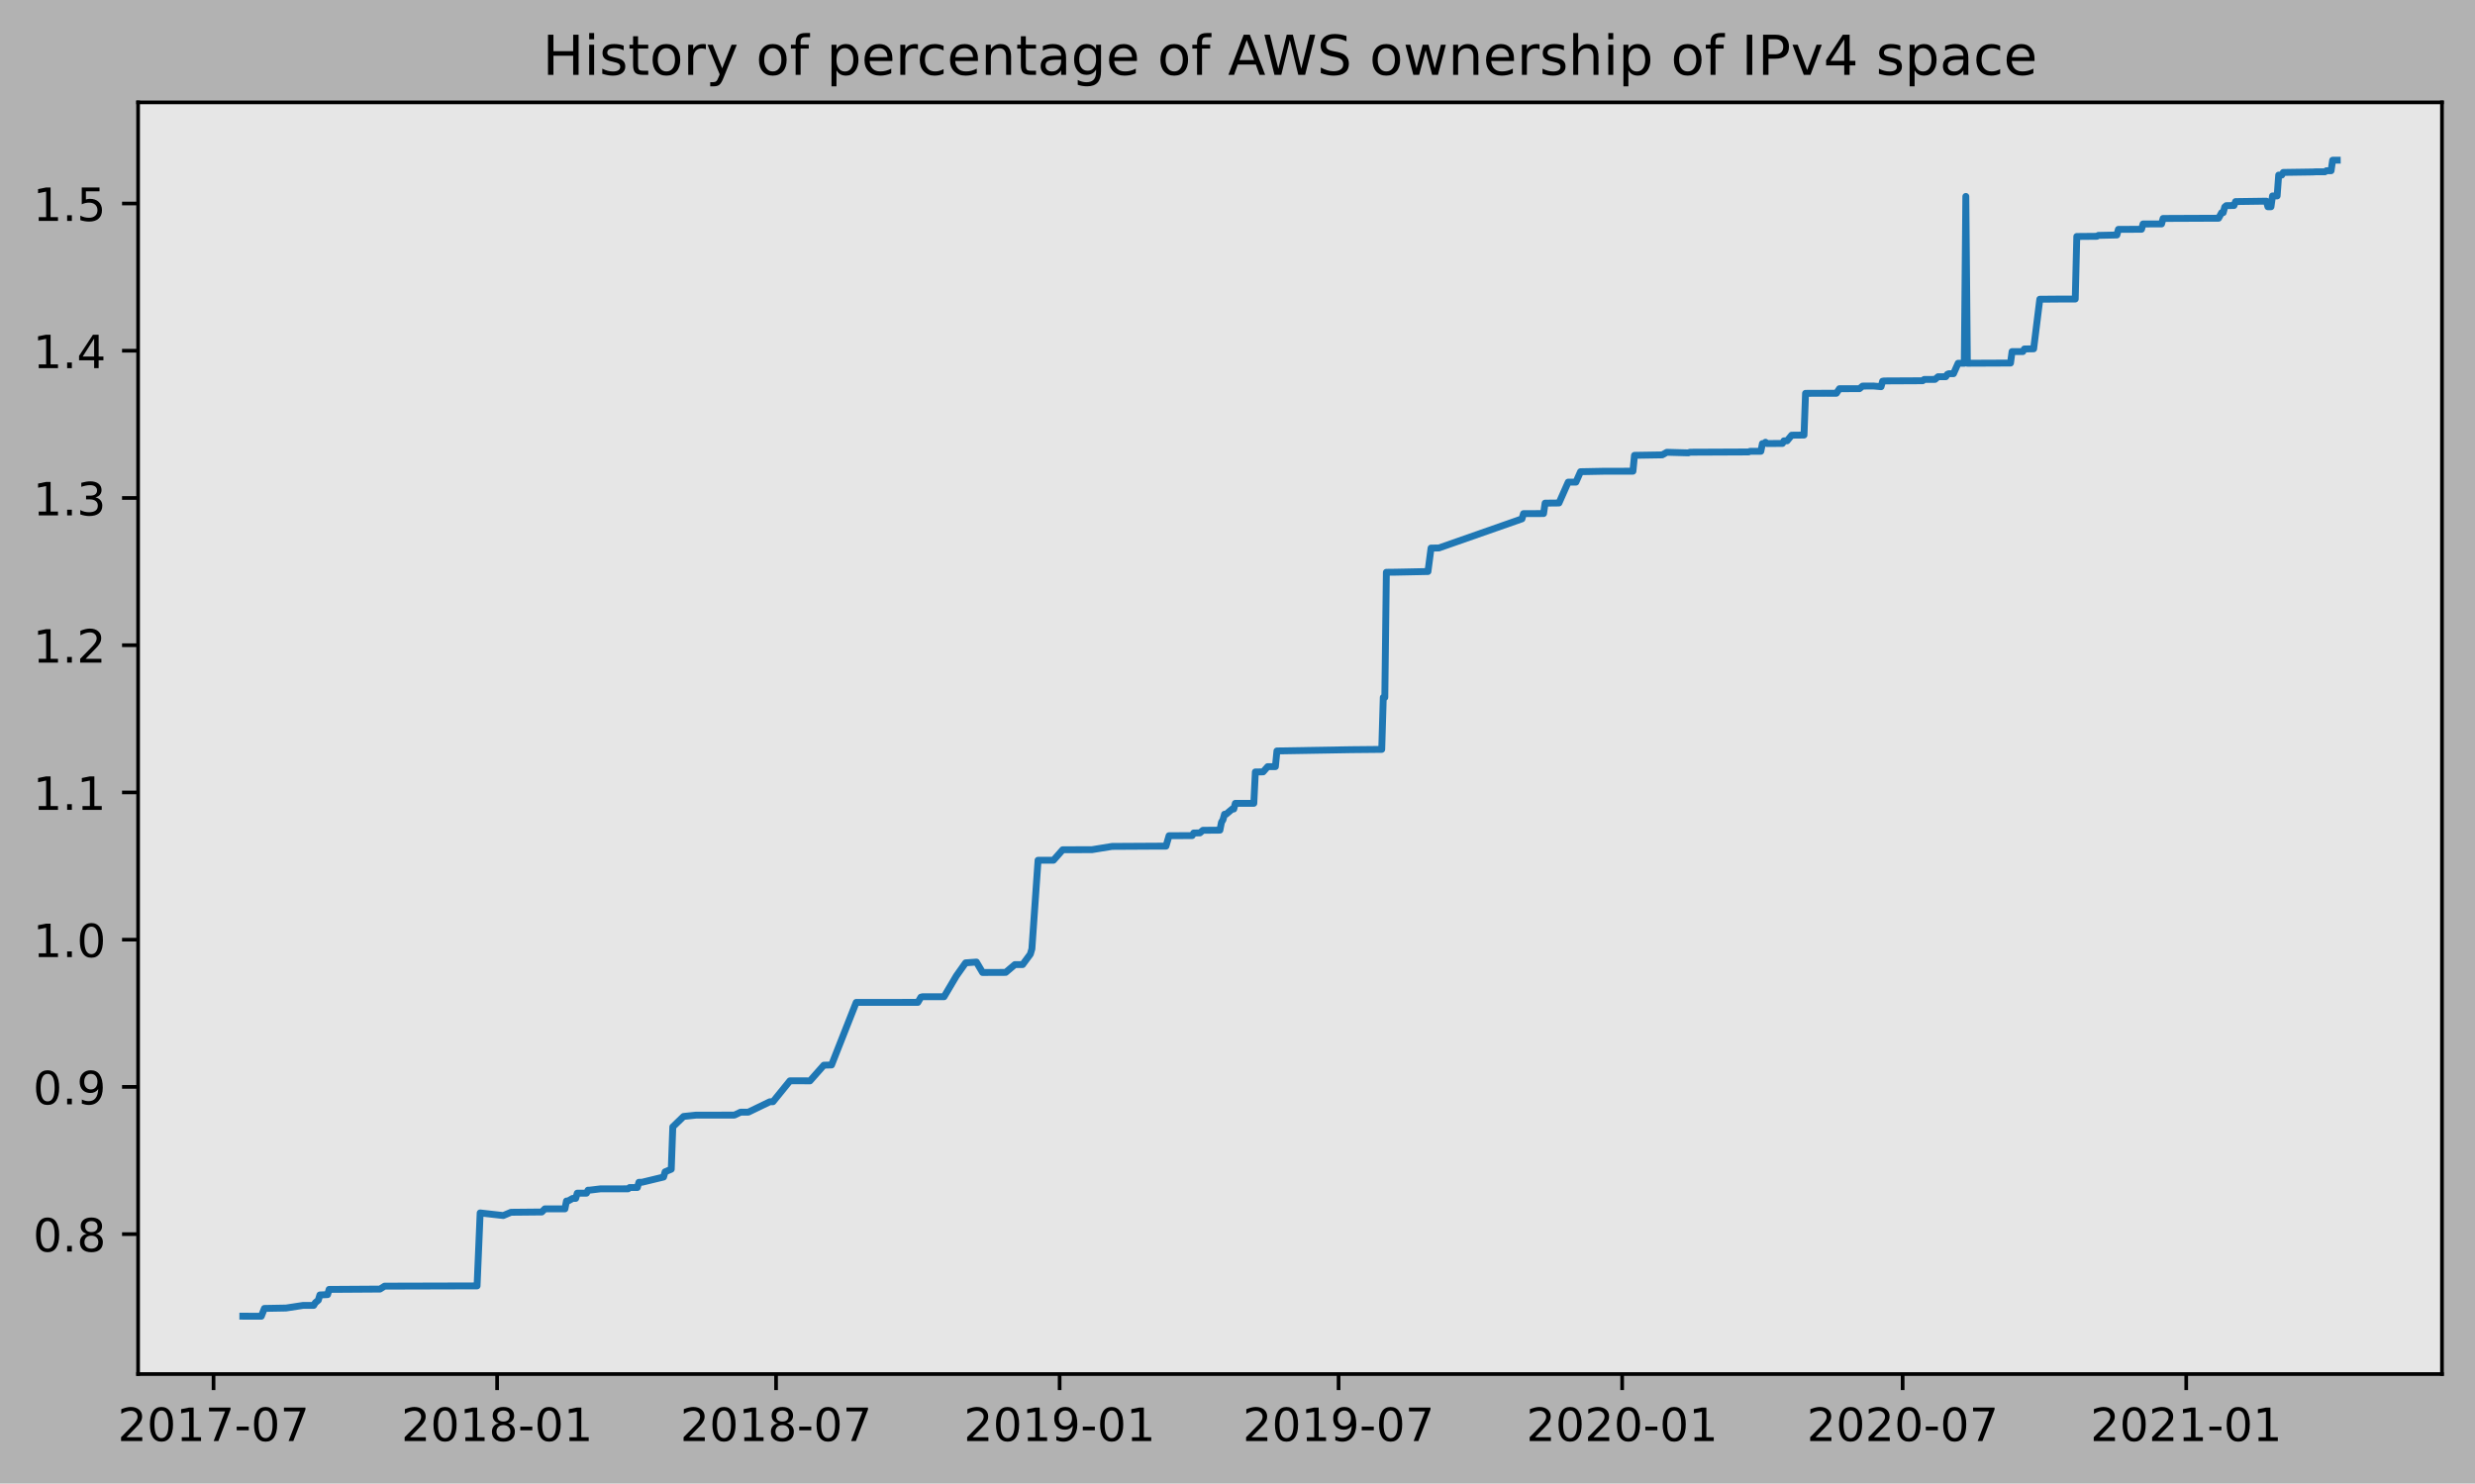
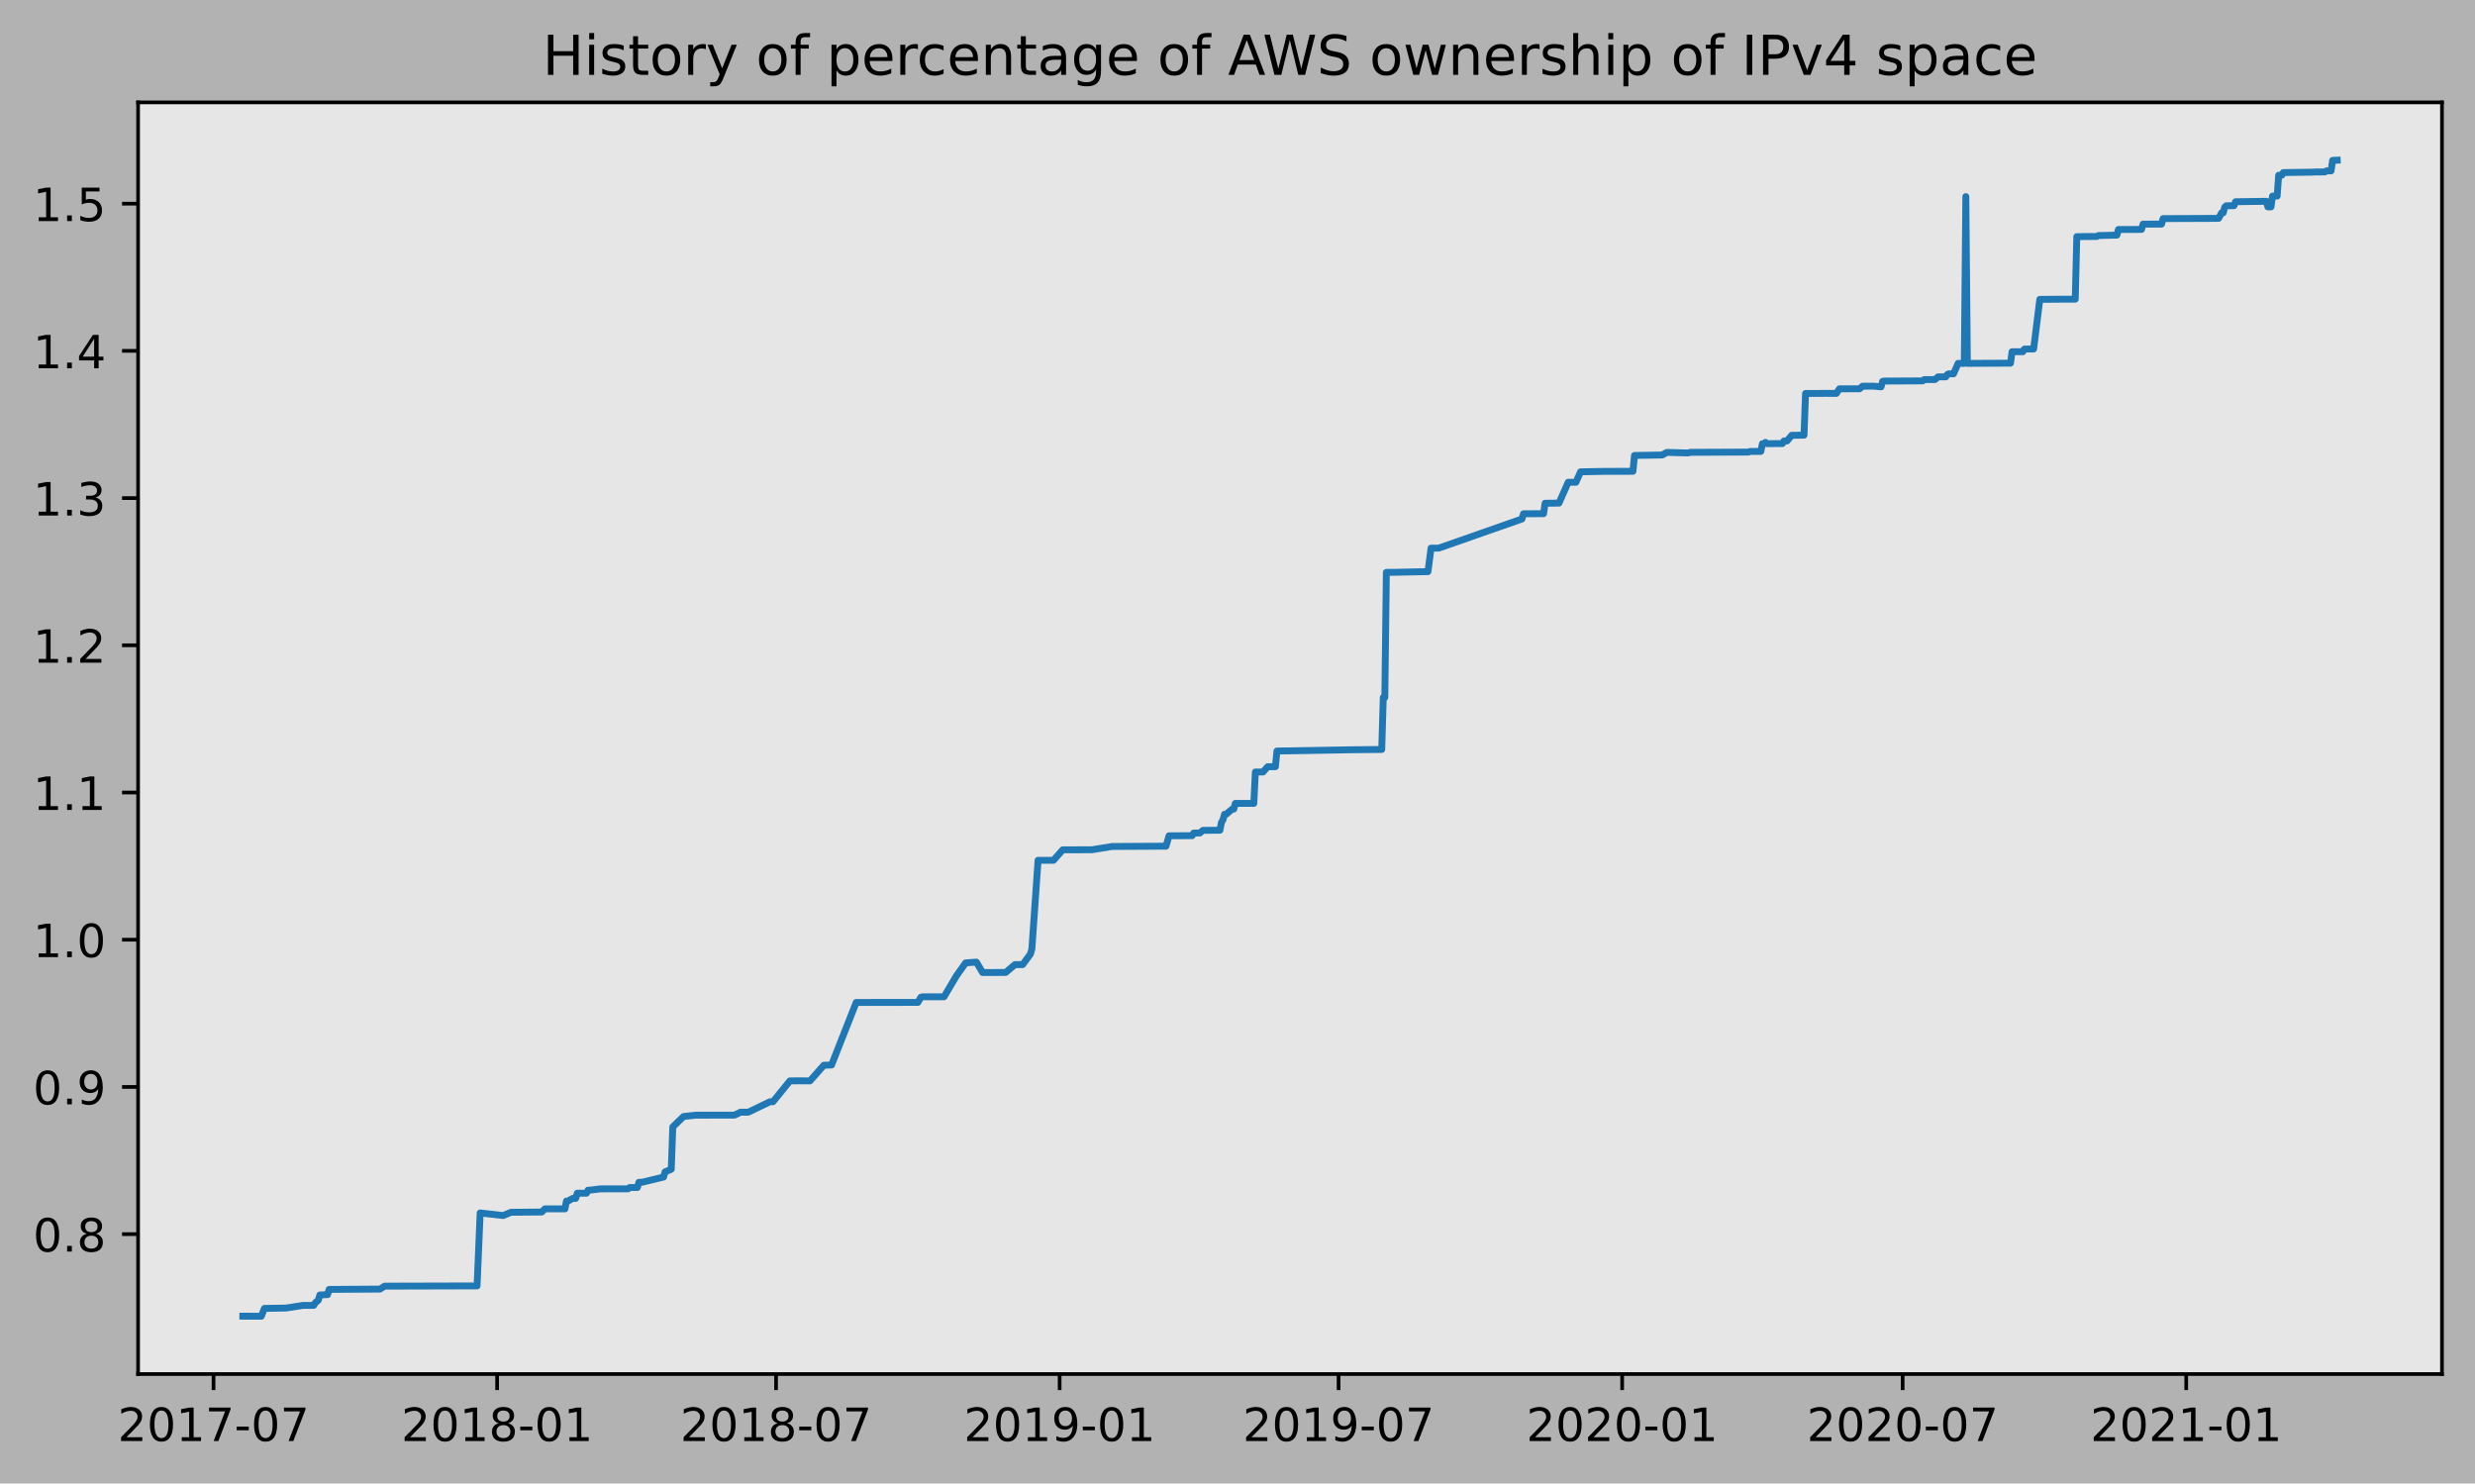
<svg xmlns="http://www.w3.org/2000/svg" xmlns:xlink="http://www.w3.org/1999/xlink" height="323.396pt" version="1.1" viewBox="0 0 539.503 323.396" width="539.503pt">
  <defs>
    <style type="text/css">
*{stroke-linecap:butt;stroke-linejoin:round;}
  </style>
  </defs>
  <g id="figure_1">
    <g id="patch_1">
      <path d="M 0 323.396  L 539.503 323.396  L 539.503 0  L 0 0  z " style="fill:#b2b2b2;" />
    </g>
    <g id="axes_1">
      <g id="patch_2">
        <path d="M 30.103 299.518  L 532.303 299.518  L 532.303 22.318  L 30.103 22.318  z " style="fill:#e6e6e6;" />
      </g>
      <g id="matplotlib.axis_1">
        <g id="xtick_1">
          <g id="line2d_1">
            <defs>
-               <path d="M 0 0  L 0 3.5  " id="m94c90059b0" style="stroke:#000000;stroke-width:0.8;" />
-             </defs>
-             <g>
-               <use style="stroke:#000000;stroke-width:0.8;" x="46.547" xlink:href="#m94c90059b0" y="299.518" />
+               <path d="M 0 0  L 0 3.5  " id="m46ac4f8837" style="stroke:#000000;stroke-width:0.8;" />
+             </defs>
+             <g>
+               <use style="stroke:#000000;stroke-width:0.8;" x="46.547" xlink:href="#m46ac4f8837" y="299.518" />
            </g>
          </g>
          <g id="text_1">
            <defs>
              <path d="M 19.188 8.297  L 53.609 8.297  L 53.609 0  L 7.328 0  L 7.328 8.297  Q 12.938 14.109 22.625 23.891  Q 32.328 33.688 34.812 36.531  Q 39.547 41.844 41.422 45.531  Q 43.312 49.219 43.312 52.781  Q 43.312 58.594 39.234 62.25  Q 35.156 65.922 28.609 65.922  Q 23.969 65.922 18.812 64.312  Q 13.672 62.703 7.812 59.422  L 7.812 69.391  Q 13.766 71.781 18.938 73  Q 24.125 74.219 28.422 74.219  Q 39.75 74.219 46.484 68.547  Q 53.219 62.891 53.219 53.422  Q 53.219 48.922 51.531 44.891  Q 49.859 40.875 45.406 35.406  Q 44.188 33.984 37.641 27.219  Q 31.109 20.453 19.188 8.297  z " id="DejaVuSans-50" />
              <path d="M 31.781 66.406  Q 24.172 66.406 20.328 58.906  Q 16.5 51.422 16.5 36.375  Q 16.5 21.391 20.328 13.891  Q 24.172 6.391 31.781 6.391  Q 39.453 6.391 43.281 13.891  Q 47.125 21.391 47.125 36.375  Q 47.125 51.422 43.281 58.906  Q 39.453 66.406 31.781 66.406  z M 31.781 74.219  Q 44.047 74.219 50.516 64.516  Q 56.984 54.828 56.984 36.375  Q 56.984 17.969 50.516 8.266  Q 44.047 -1.422 31.781 -1.422  Q 19.531 -1.422 13.062 8.266  Q 6.594 17.969 6.594 36.375  Q 6.594 54.828 13.062 64.516  Q 19.531 74.219 31.781 74.219  z " id="DejaVuSans-48" />
              <path d="M 12.406 8.297  L 28.516 8.297  L 28.516 63.922  L 10.984 60.406  L 10.984 69.391  L 28.422 72.906  L 38.281 72.906  L 38.281 8.297  L 54.391 8.297  L 54.391 0  L 12.406 0  z " id="DejaVuSans-49" />
              <path d="M 8.203 72.906  L 55.078 72.906  L 55.078 68.703  L 28.609 0  L 18.312 0  L 43.219 64.594  L 8.203 64.594  z " id="DejaVuSans-55" />
              <path d="M 4.891 31.391  L 31.203 31.391  L 31.203 23.391  L 4.891 23.391  z " id="DejaVuSans-45" />
            </defs>
            <g transform="translate(25.65609 314.1166)scale(0.1 -0.1)">
              <use xlink:href="#DejaVuSans-50" />
              <use x="63.623" xlink:href="#DejaVuSans-48" />
              <use x="127.246" xlink:href="#DejaVuSans-49" />
              <use x="190.869" xlink:href="#DejaVuSans-55" />
              <use x="254.492" xlink:href="#DejaVuSans-45" />
              <use x="290.576" xlink:href="#DejaVuSans-48" />
              <use x="354.199" xlink:href="#DejaVuSans-55" />
            </g>
          </g>
        </g>
        <g id="xtick_2">
          <g id="line2d_2">
            <g>
-               <use style="stroke:#000000;stroke-width:0.8;" x="108.361" xlink:href="#m94c90059b0" y="299.518" />
+               <use style="stroke:#000000;stroke-width:0.8;" x="108.361" xlink:href="#m46ac4f8837" y="299.518" />
            </g>
          </g>
          <g id="text_2">
            <defs>
              <path d="M 31.781 34.625  Q 24.75 34.625 20.719 30.859  Q 16.703 27.094 16.703 20.516  Q 16.703 13.922 20.719 10.156  Q 24.75 6.391 31.781 6.391  Q 38.812 6.391 42.859 10.172  Q 46.922 13.969 46.922 20.516  Q 46.922 27.094 42.891 30.859  Q 38.875 34.625 31.781 34.625  z M 21.922 38.812  Q 15.578 40.375 12.031 44.719  Q 8.5 49.078 8.5 55.328  Q 8.5 64.062 14.719 69.141  Q 20.953 74.219 31.781 74.219  Q 42.672 74.219 48.875 69.141  Q 55.078 64.062 55.078 55.328  Q 55.078 49.078 51.531 44.719  Q 48 40.375 41.703 38.812  Q 48.828 37.156 52.797 32.312  Q 56.781 27.484 56.781 20.516  Q 56.781 9.906 50.312 4.234  Q 43.844 -1.422 31.781 -1.422  Q 19.734 -1.422 13.25 4.234  Q 6.781 9.906 6.781 20.516  Q 6.781 27.484 10.781 32.312  Q 14.797 37.156 21.922 38.812  z M 18.312 54.391  Q 18.312 48.734 21.844 45.562  Q 25.391 42.391 31.781 42.391  Q 38.141 42.391 41.719 45.562  Q 45.312 48.734 45.312 54.391  Q 45.312 60.062 41.719 63.234  Q 38.141 66.406 31.781 66.406  Q 25.391 66.406 21.844 63.234  Q 18.312 60.062 18.312 54.391  z " id="DejaVuSans-56" />
            </defs>
            <g transform="translate(87.46945 314.1166)scale(0.1 -0.1)">
              <use xlink:href="#DejaVuSans-50" />
              <use x="63.623" xlink:href="#DejaVuSans-48" />
              <use x="127.246" xlink:href="#DejaVuSans-49" />
              <use x="190.869" xlink:href="#DejaVuSans-56" />
              <use x="254.492" xlink:href="#DejaVuSans-45" />
              <use x="290.576" xlink:href="#DejaVuSans-48" />
              <use x="354.199" xlink:href="#DejaVuSans-49" />
            </g>
          </g>
        </g>
        <g id="xtick_3">
          <g id="line2d_3">
            <g>
-               <use style="stroke:#000000;stroke-width:0.8;" x="169.166" xlink:href="#m94c90059b0" y="299.518" />
+               <use style="stroke:#000000;stroke-width:0.8;" x="169.166" xlink:href="#m46ac4f8837" y="299.518" />
            </g>
          </g>
          <g id="text_3">
            <g transform="translate(148.275 314.1166)scale(0.1 -0.1)">
              <use xlink:href="#DejaVuSans-50" />
              <use x="63.623" xlink:href="#DejaVuSans-48" />
              <use x="127.246" xlink:href="#DejaVuSans-49" />
              <use x="190.869" xlink:href="#DejaVuSans-56" />
              <use x="254.492" xlink:href="#DejaVuSans-45" />
              <use x="290.576" xlink:href="#DejaVuSans-48" />
              <use x="354.199" xlink:href="#DejaVuSans-55" />
            </g>
          </g>
        </g>
        <g id="xtick_4">
          <g id="line2d_4">
            <g>
-               <use style="stroke:#000000;stroke-width:0.8;" x="230.98" xlink:href="#m94c90059b0" y="299.518" />
+               <use style="stroke:#000000;stroke-width:0.8;" x="230.98" xlink:href="#m46ac4f8837" y="299.518" />
            </g>
          </g>
          <g id="text_4">
            <defs>
              <path d="M 10.984 1.516  L 10.984 10.5  Q 14.703 8.734 18.5 7.812  Q 22.312 6.891 25.984 6.891  Q 35.75 6.891 40.891 13.453  Q 46.047 20.016 46.781 33.406  Q 43.953 29.203 39.594 26.953  Q 35.25 24.703 29.984 24.703  Q 19.047 24.703 12.672 31.312  Q 6.297 37.938 6.297 49.422  Q 6.297 60.641 12.938 67.422  Q 19.578 74.219 30.609 74.219  Q 43.266 74.219 49.922 64.516  Q 56.594 54.828 56.594 36.375  Q 56.594 19.141 48.406 8.859  Q 40.234 -1.422 26.422 -1.422  Q 22.703 -1.422 18.891 -0.688  Q 15.094 0.047 10.984 1.516  z M 30.609 32.422  Q 37.25 32.422 41.125 36.953  Q 45.016 41.5 45.016 49.422  Q 45.016 57.281 41.125 61.844  Q 37.25 66.406 30.609 66.406  Q 23.969 66.406 20.094 61.844  Q 16.219 57.281 16.219 49.422  Q 16.219 41.5 20.094 36.953  Q 23.969 32.422 30.609 32.422  z " id="DejaVuSans-57" />
            </defs>
            <g transform="translate(210.0884 314.1166)scale(0.1 -0.1)">
              <use xlink:href="#DejaVuSans-50" />
              <use x="63.623" xlink:href="#DejaVuSans-48" />
              <use x="127.246" xlink:href="#DejaVuSans-49" />
              <use x="190.869" xlink:href="#DejaVuSans-57" />
              <use x="254.492" xlink:href="#DejaVuSans-45" />
              <use x="290.576" xlink:href="#DejaVuSans-48" />
              <use x="354.199" xlink:href="#DejaVuSans-49" />
            </g>
          </g>
        </g>
        <g id="xtick_5">
          <g id="line2d_5">
            <g>
-               <use style="stroke:#000000;stroke-width:0.8;" x="291.785" xlink:href="#m94c90059b0" y="299.518" />
+               <use style="stroke:#000000;stroke-width:0.8;" x="291.785" xlink:href="#m46ac4f8837" y="299.518" />
            </g>
          </g>
          <g id="text_5">
            <g transform="translate(270.8939 314.1166)scale(0.1 -0.1)">
              <use xlink:href="#DejaVuSans-50" />
              <use x="63.623" xlink:href="#DejaVuSans-48" />
              <use x="127.246" xlink:href="#DejaVuSans-49" />
              <use x="190.869" xlink:href="#DejaVuSans-57" />
              <use x="254.492" xlink:href="#DejaVuSans-45" />
              <use x="290.576" xlink:href="#DejaVuSans-48" />
              <use x="354.199" xlink:href="#DejaVuSans-55" />
            </g>
          </g>
        </g>
        <g id="xtick_6">
          <g id="line2d_6">
            <g>
-               <use style="stroke:#000000;stroke-width:0.8;" x="353.599" xlink:href="#m94c90059b0" y="299.518" />
+               <use style="stroke:#000000;stroke-width:0.8;" x="353.599" xlink:href="#m46ac4f8837" y="299.518" />
            </g>
          </g>
          <g id="text_6">
            <g transform="translate(332.7073 314.1166)scale(0.1 -0.1)">
              <use xlink:href="#DejaVuSans-50" />
              <use x="63.623" xlink:href="#DejaVuSans-48" />
              <use x="127.246" xlink:href="#DejaVuSans-50" />
              <use x="190.869" xlink:href="#DejaVuSans-48" />
              <use x="254.492" xlink:href="#DejaVuSans-45" />
              <use x="290.576" xlink:href="#DejaVuSans-48" />
              <use x="354.199" xlink:href="#DejaVuSans-49" />
            </g>
          </g>
        </g>
        <g id="xtick_7">
          <g id="line2d_7">
            <g>
-               <use style="stroke:#000000;stroke-width:0.8;" x="414.74" xlink:href="#m94c90059b0" y="299.518" />
+               <use style="stroke:#000000;stroke-width:0.8;" x="414.74" xlink:href="#m46ac4f8837" y="299.518" />
            </g>
          </g>
          <g id="text_7">
            <g transform="translate(393.8487 314.1166)scale(0.1 -0.1)">
              <use xlink:href="#DejaVuSans-50" />
              <use x="63.623" xlink:href="#DejaVuSans-48" />
              <use x="127.246" xlink:href="#DejaVuSans-50" />
              <use x="190.869" xlink:href="#DejaVuSans-48" />
              <use x="254.492" xlink:href="#DejaVuSans-45" />
              <use x="290.576" xlink:href="#DejaVuSans-48" />
              <use x="354.199" xlink:href="#DejaVuSans-55" />
            </g>
          </g>
        </g>
        <g id="xtick_8">
          <g id="line2d_8">
            <g>
-               <use style="stroke:#000000;stroke-width:0.8;" x="476.554" xlink:href="#m94c90059b0" y="299.518" />
+               <use style="stroke:#000000;stroke-width:0.8;" x="476.554" xlink:href="#m46ac4f8837" y="299.518" />
            </g>
          </g>
          <g id="text_8">
            <g transform="translate(455.6621 314.1166)scale(0.1 -0.1)">
              <use xlink:href="#DejaVuSans-50" />
              <use x="63.623" xlink:href="#DejaVuSans-48" />
              <use x="127.246" xlink:href="#DejaVuSans-50" />
              <use x="190.869" xlink:href="#DejaVuSans-49" />
              <use x="254.492" xlink:href="#DejaVuSans-45" />
              <use x="290.576" xlink:href="#DejaVuSans-48" />
              <use x="354.199" xlink:href="#DejaVuSans-49" />
            </g>
          </g>
        </g>
      </g>
      <g id="matplotlib.axis_2">
        <g id="ytick_1">
          <g id="line2d_9">
            <defs>
-               <path d="M 0 0  L -3.5 0  " id="m30eddf439d" style="stroke:#000000;stroke-width:0.8;" />
-             </defs>
-             <g>
-               <use style="stroke:#000000;stroke-width:0.8;" x="30.103" xlink:href="#m30eddf439d" y="269.018" />
+               <path d="M 0 0  L -3.5 0  " id="mb8dc835049" style="stroke:#000000;stroke-width:0.8;" />
+             </defs>
+             <g>
+               <use style="stroke:#000000;stroke-width:0.8;" x="30.103" xlink:href="#mb8dc835049" y="269.021" />
            </g>
          </g>
          <g id="text_9">
            <defs>
              <path d="M 10.688 12.406  L 21 12.406  L 21 0  L 10.688 0  z " id="DejaVuSans-46" />
            </defs>
-             <g transform="translate(7.2 272.8175)scale(0.1 -0.1)">
+             <g transform="translate(7.2 272.82)scale(0.1 -0.1)">
              <use xlink:href="#DejaVuSans-48" />
              <use x="63.623" xlink:href="#DejaVuSans-46" />
              <use x="95.41" xlink:href="#DejaVuSans-56" />
            </g>
          </g>
        </g>
        <g id="ytick_2">
          <g id="line2d_10">
            <g>
-               <use style="stroke:#000000;stroke-width:0.8;" x="30.103" xlink:href="#m30eddf439d" y="236.924" />
+               <use style="stroke:#000000;stroke-width:0.8;" x="30.103" xlink:href="#mb8dc835049" y="236.931" />
            </g>
          </g>
          <g id="text_10">
-             <g transform="translate(7.2 240.7234)scale(0.1 -0.1)">
+             <g transform="translate(7.2 240.7305)scale(0.1 -0.1)">
              <use xlink:href="#DejaVuSans-48" />
              <use x="63.623" xlink:href="#DejaVuSans-46" />
              <use x="95.41" xlink:href="#DejaVuSans-57" />
            </g>
          </g>
        </g>
        <g id="ytick_3">
          <g id="line2d_11">
            <g>
-               <use style="stroke:#000000;stroke-width:0.8;" x="30.103" xlink:href="#m30eddf439d" y="204.83" />
+               <use style="stroke:#000000;stroke-width:0.8;" x="30.103" xlink:href="#mb8dc835049" y="204.842" />
            </g>
          </g>
          <g id="text_11">
-             <g transform="translate(7.2 208.6294)scale(0.1 -0.1)">
+             <g transform="translate(7.2 208.641)scale(0.1 -0.1)">
              <use xlink:href="#DejaVuSans-49" />
              <use x="63.623" xlink:href="#DejaVuSans-46" />
              <use x="95.41" xlink:href="#DejaVuSans-48" />
            </g>
          </g>
        </g>
        <g id="ytick_4">
          <g id="line2d_12">
            <g>
-               <use style="stroke:#000000;stroke-width:0.8;" x="30.103" xlink:href="#m30eddf439d" y="172.736" />
+               <use style="stroke:#000000;stroke-width:0.8;" x="30.103" xlink:href="#mb8dc835049" y="172.752" />
            </g>
          </g>
          <g id="text_12">
-             <g transform="translate(7.2 176.5354)scale(0.1 -0.1)">
+             <g transform="translate(7.2 176.5515)scale(0.1 -0.1)">
              <use xlink:href="#DejaVuSans-49" />
              <use x="63.623" xlink:href="#DejaVuSans-46" />
              <use x="95.41" xlink:href="#DejaVuSans-49" />
            </g>
          </g>
        </g>
        <g id="ytick_5">
          <g id="line2d_13">
            <g>
-               <use style="stroke:#000000;stroke-width:0.8;" x="30.103" xlink:href="#m30eddf439d" y="140.642" />
+               <use style="stroke:#000000;stroke-width:0.8;" x="30.103" xlink:href="#mb8dc835049" y="140.663" />
            </g>
          </g>
          <g id="text_13">
-             <g transform="translate(7.2 144.4413)scale(0.1 -0.1)">
+             <g transform="translate(7.2 144.4619)scale(0.1 -0.1)">
              <use xlink:href="#DejaVuSans-49" />
              <use x="63.623" xlink:href="#DejaVuSans-46" />
              <use x="95.41" xlink:href="#DejaVuSans-50" />
            </g>
          </g>
        </g>
        <g id="ytick_6">
          <g id="line2d_14">
            <g>
-               <use style="stroke:#000000;stroke-width:0.8;" x="30.103" xlink:href="#m30eddf439d" y="108.548" />
+               <use style="stroke:#000000;stroke-width:0.8;" x="30.103" xlink:href="#mb8dc835049" y="108.573" />
            </g>
          </g>
          <g id="text_14">
            <defs>
              <path d="M 40.578 39.312  Q 47.656 37.797 51.625 33  Q 55.609 28.219 55.609 21.188  Q 55.609 10.406 48.188 4.484  Q 40.766 -1.422 27.094 -1.422  Q 22.516 -1.422 17.656 -0.516  Q 12.797 0.391 7.625 2.203  L 7.625 11.719  Q 11.719 9.328 16.594 8.109  Q 21.484 6.891 26.812 6.891  Q 36.078 6.891 40.938 10.547  Q 45.797 14.203 45.797 21.188  Q 45.797 27.641 41.281 31.266  Q 36.766 34.906 28.719 34.906  L 20.219 34.906  L 20.219 43.016  L 29.109 43.016  Q 36.375 43.016 40.234 45.922  Q 44.094 48.828 44.094 54.297  Q 44.094 59.906 40.109 62.906  Q 36.141 65.922 28.719 65.922  Q 24.656 65.922 20.016 65.031  Q 15.375 64.156 9.812 62.312  L 9.812 71.094  Q 15.438 72.656 20.344 73.438  Q 25.25 74.219 29.594 74.219  Q 40.828 74.219 47.359 69.109  Q 53.906 64.016 53.906 55.328  Q 53.906 49.266 50.438 45.094  Q 46.969 40.922 40.578 39.312  z " id="DejaVuSans-51" />
            </defs>
-             <g transform="translate(7.2 112.3473)scale(0.1 -0.1)">
+             <g transform="translate(7.2 112.3724)scale(0.1 -0.1)">
              <use xlink:href="#DejaVuSans-49" />
              <use x="63.623" xlink:href="#DejaVuSans-46" />
              <use x="95.41" xlink:href="#DejaVuSans-51" />
            </g>
          </g>
        </g>
        <g id="ytick_7">
          <g id="line2d_15">
            <g>
-               <use style="stroke:#000000;stroke-width:0.8;" x="30.103" xlink:href="#m30eddf439d" y="76.454" />
+               <use style="stroke:#000000;stroke-width:0.8;" x="30.103" xlink:href="#mb8dc835049" y="76.484" />
            </g>
          </g>
          <g id="text_15">
            <defs>
              <path d="M 37.797 64.312  L 12.891 25.391  L 37.797 25.391  z M 35.203 72.906  L 47.609 72.906  L 47.609 25.391  L 58.016 25.391  L 58.016 17.188  L 47.609 17.188  L 47.609 0  L 37.797 0  L 37.797 17.188  L 4.891 17.188  L 4.891 26.703  z " id="DejaVuSans-52" />
            </defs>
-             <g transform="translate(7.2 80.25326)scale(0.1 -0.1)">
+             <g transform="translate(7.2 80.28291)scale(0.1 -0.1)">
              <use xlink:href="#DejaVuSans-49" />
              <use x="63.623" xlink:href="#DejaVuSans-46" />
              <use x="95.41" xlink:href="#DejaVuSans-52" />
            </g>
          </g>
        </g>
        <g id="ytick_8">
          <g id="line2d_16">
            <g>
-               <use style="stroke:#000000;stroke-width:0.8;" x="30.103" xlink:href="#m30eddf439d" y="44.36" />
+               <use style="stroke:#000000;stroke-width:0.8;" x="30.103" xlink:href="#mb8dc835049" y="44.394" />
            </g>
          </g>
          <g id="text_16">
            <defs>
              <path d="M 10.797 72.906  L 49.516 72.906  L 49.516 64.594  L 19.828 64.594  L 19.828 46.734  Q 21.969 47.469 24.109 47.828  Q 26.266 48.188 28.422 48.188  Q 40.625 48.188 47.75 41.5  Q 54.891 34.812 54.891 23.391  Q 54.891 11.625 47.562 5.094  Q 40.234 -1.422 26.906 -1.422  Q 22.312 -1.422 17.547 -0.641  Q 12.797 0.141 7.719 1.703  L 7.719 11.625  Q 12.109 9.234 16.797 8.062  Q 21.484 6.891 26.703 6.891  Q 35.156 6.891 40.078 11.328  Q 45.016 15.766 45.016 23.391  Q 45.016 31 40.078 35.438  Q 35.156 39.891 26.703 39.891  Q 22.75 39.891 18.812 39.016  Q 14.891 38.141 10.797 36.281  z " id="DejaVuSans-53" />
            </defs>
-             <g transform="translate(7.2 48.15922)scale(0.1 -0.1)">
+             <g transform="translate(7.2 48.19339)scale(0.1 -0.1)">
              <use xlink:href="#DejaVuSans-49" />
              <use x="63.623" xlink:href="#DejaVuSans-46" />
              <use x="95.41" xlink:href="#DejaVuSans-53" />
            </g>
          </g>
        </g>
      </g>
      <g id="line2d_17">
-         <path clip-path="url(#p8c78a53240)" d="M 52.93 286.906  L 56.962 286.918  L 57.634 285.214  L 62.337 285.129  L 66.032 284.561  L 68.384 284.549  L 68.72 283.981  L 69.392 283.413  L 69.728 282.277  L 71.407 282.206  L 71.743 281.069  L 82.829 280.996  L 83.837 280.357  L 103.994 280.304  L 104.665 264.397  L 109.705 264.965  L 111.384 264.255  L 118.103 264.19  L 118.775 263.507  L 123.142 263.509  L 123.478 261.804  L 123.814 261.8  L 124.822 261.23  L 125.494 261.227  L 125.83 260.091  L 127.846 260.089  L 128.181 259.438  L 128.517 259.435  L 130.869 259.151  L 136.916 259.142  L 137.252 258.858  L 138.932 258.856  L 139.268 257.72  L 139.939 257.711  L 144.643 256.574  L 144.979 255.438  L 146.322 254.87  L 146.658 245.638  L 149.01 243.365  L 151.697 243.081  L 160.096 243.07  L 161.44 242.431  L 163.119 242.431  L 167.823 240.158  L 168.495 240.152  L 172.19 235.605  L 174.206 235.594  L 176.557 235.611  L 179.581 232.193  L 181.26 232.147  L 186.635 218.507  L 200.073 218.499  L 200.745 217.363  L 201.081 217.274  L 205.784 217.268  L 208.472 212.723  L 210.487 209.882  L 212.839 209.711  L 214.183 211.984  L 219.222 211.964  L 221.237 210.259  L 222.917 210.257  L 224.597 207.985  L 224.933 206.84  L 226.277 187.524  L 229.636 187.515  L 231.652 185.233  L 238.035 185.213  L 242.402 184.503  L 252.48 184.446  L 254.16 184.446  L 254.832 182.171  L 259.871 182.146  L 260.207 181.578  L 261.551 181.558  L 262.222 180.99  L 265.918 180.959  L 266.254 179.254  L 266.59 178.686  L 266.926 177.488  L 267.262 177.486  L 268.605 176.349  L 268.941 176.349  L 269.277 175.118  L 273.308 175.112  L 273.644 168.268  L 275.324 168.257  L 276.332 167.118  L 278.012 167.108  L 278.348 163.695  L 294.473 163.418  L 301.192 163.353  L 301.528 152.017  L 301.864 152.017  L 302.2 124.747  L 304.215 124.724  L 311.27 124.58  L 311.942 119.467  L 313.622 119.456  L 331.762 113.1  L 332.098 111.964  L 336.466 111.946  L 336.802 109.674  L 339.825 109.643  L 341.841 105.098  L 343.52 105.096  L 344.528 102.823  L 349.567 102.724  L 355.95 102.713  L 356.286 99.253  L 362.333 99.155  L 363.341 98.589  L 368.044 98.716  L 368.38 98.576  L 381.146 98.52  L 381.482 98.378  L 383.833 98.369  L 384.169 96.701  L 384.505 96.701  L 384.841 96.403  L 385.177 96.683  L 388.537 96.66  L 388.873 96.094  L 389.544 96.092  L 390.552 94.864  L 393.24 94.835  L 393.576 85.741  L 397.943 85.721  L 400.295 85.725  L 400.967 84.731  L 405.334 84.726  L 406.006 84.158  L 408.357 84.142  L 410.037 84.292  L 410.373 83.094  L 410.709 83.038  L 419.107 82.996  L 419.443 82.712  L 421.795 82.702  L 422.467 82.118  L 424.147 82.112  L 424.482 81.597  L 424.818 81.455  L 425.826 81.455  L 426.834 79.182  L 428.178 79.182  L 428.514 42.82  L 428.85 79.179  L 438.256 79.137  L 438.592 76.638  L 440.944 76.637  L 441.28 76.067  L 443.295 76.036  L 444.639 65.224  L 449.678 65.183  L 452.366 65.183  L 452.702 51.548  L 457.069 51.509  L 457.405 51.311  L 461.436 51.224  L 461.772 49.999  L 466.811 49.977  L 467.147 48.822  L 471.178 48.815  L 471.514 47.62  L 483.608 47.568  L 484.28 46.352  L 484.616 46.352  L 484.952 45.116  L 485.288 44.827  L 486.968 44.794  L 487.304 43.942  L 494.023 43.847  L 494.358 45.07  L 495.03 45.067  L 495.366 42.71  L 496.374 42.71  L 496.71 38.165  L 497.382 38.16  L 497.718 37.585  L 504.101 37.49  L 504.773 37.451  L 506.788 37.445  L 507.124 37.218  L 508.132 37.217  L 508.468 34.925  L 509.476 34.918  L 509.476 34.918  " style="fill:none;stroke:#1f77b4;stroke-linecap:square;stroke-width:1.5;" />
+         <path clip-path="url(#p7778ff878b)" d="M 52.93 286.906  L 56.962 286.918  L 57.634 285.214  L 62.337 285.13  L 66.032 284.562  L 68.384 284.549  L 68.72 283.981  L 69.392 283.413  L 69.728 282.277  L 71.407 282.206  L 71.743 281.07  L 82.829 280.997  L 83.837 280.358  L 103.994 280.305  L 104.665 264.4  L 109.705 264.968  L 111.384 264.258  L 118.103 264.194  L 118.775 263.51  L 123.142 263.512  L 123.478 261.808  L 123.814 261.803  L 124.822 261.234  L 125.494 261.231  L 125.83 260.095  L 127.846 260.093  L 128.181 259.442  L 128.517 259.439  L 130.869 259.155  L 136.916 259.146  L 137.252 258.862  L 138.932 258.86  L 139.268 257.724  L 139.939 257.715  L 144.643 256.578  L 144.979 255.442  L 146.322 254.874  L 146.658 245.644  L 149.01 243.371  L 151.697 243.087  L 160.096 243.076  L 161.44 242.437  L 163.119 242.437  L 167.823 240.165  L 168.495 240.158  L 172.19 235.612  L 174.206 235.601  L 176.557 235.618  L 179.581 232.201  L 181.26 232.154  L 186.635 218.517  L 200.073 218.509  L 200.745 217.373  L 201.081 217.284  L 205.784 217.278  L 208.472 212.733  L 210.487 209.893  L 212.839 209.722  L 214.183 211.994  L 219.222 211.974  L 221.237 210.27  L 222.917 210.268  L 224.597 207.996  L 224.933 206.851  L 226.277 187.538  L 229.636 187.529  L 231.652 185.248  L 238.035 185.228  L 242.402 184.518  L 252.48 184.461  L 254.16 184.461  L 254.832 182.186  L 259.871 182.161  L 260.207 181.593  L 261.551 181.573  L 262.222 181.005  L 265.918 180.974  L 266.254 179.269  L 266.59 178.701  L 266.926 177.503  L 267.262 177.501  L 268.605 176.365  L 268.941 176.365  L 269.277 175.134  L 273.308 175.127  L 273.644 168.284  L 275.324 168.273  L 276.332 167.134  L 278.012 167.125  L 278.348 163.712  L 294.473 163.435  L 301.192 163.37  L 301.528 152.036  L 301.864 152.036  L 302.2 124.77  L 304.215 124.747  L 311.27 124.603  L 311.942 119.491  L 313.622 119.48  L 331.762 113.125  L 332.098 111.989  L 336.466 111.971  L 336.802 109.699  L 339.825 109.668  L 341.841 105.123  L 343.52 105.121  L 344.528 102.849  L 349.567 102.75  L 355.95 102.739  L 356.286 99.279  L 362.333 99.182  L 363.341 98.616  L 368.044 98.742  L 368.38 98.602  L 381.146 98.547  L 381.482 98.405  L 383.833 98.396  L 384.169 96.727  L 384.505 96.727  L 384.841 96.43  L 385.177 96.709  L 388.537 96.687  L 388.873 96.121  L 389.544 96.119  L 390.552 94.891  L 393.24 94.862  L 393.576 85.769  L 397.943 85.749  L 400.295 85.753  L 400.967 84.759  L 405.334 84.755  L 406.006 84.187  L 408.357 84.171  L 410.037 84.321  L 410.373 83.123  L 410.709 83.067  L 419.107 83.025  L 419.443 82.741  L 421.795 82.73  L 422.467 82.147  L 424.147 82.14  L 424.482 81.626  L 424.818 81.484  L 425.826 81.484  L 426.834 79.211  L 428.178 79.211  L 428.514 42.855  L 428.85 79.209  L 438.256 79.166  L 438.592 76.667  L 440.944 76.667  L 441.28 76.096  L 443.295 76.065  L 444.639 65.255  L 449.678 65.214  L 452.366 65.214  L 452.702 51.581  L 457.069 51.542  L 457.405 51.345  L 461.436 51.257  L 461.772 50.032  L 466.811 50.011  L 467.147 48.855  L 471.178 48.848  L 471.514 47.654  L 483.608 47.602  L 484.28 46.386  L 484.616 46.386  L 484.952 45.15  L 485.288 44.862  L 486.968 44.828  L 487.304 43.976  L 494.023 43.881  L 494.358 45.104  L 495.03 45.101  L 495.366 42.744  L 496.374 42.744  L 496.71 38.2  L 497.382 38.195  L 497.718 37.62  L 504.101 37.525  L 504.773 37.487  L 506.788 37.48  L 507.124 37.253  L 508.132 37.252  L 508.468 34.96  L 509.476 34.918  L 509.476 34.918  " style="fill:none;stroke:#1f77b4;stroke-linecap:square;stroke-width:1.5;" />
      </g>
      <g id="patch_3">
        <path d="M 30.103 299.518  L 30.103 22.318  " style="fill:none;stroke:#000000;stroke-linecap:square;stroke-linejoin:miter;stroke-width:0.8;" />
      </g>
      <g id="patch_4">
        <path d="M 532.303 299.518  L 532.303 22.318  " style="fill:none;stroke:#000000;stroke-linecap:square;stroke-linejoin:miter;stroke-width:0.8;" />
      </g>
      <g id="patch_5">
        <path d="M 30.103 299.518  L 532.303 299.518  " style="fill:none;stroke:#000000;stroke-linecap:square;stroke-linejoin:miter;stroke-width:0.8;" />
      </g>
      <g id="patch_6">
        <path d="M 30.103 22.318  L 532.303 22.318  " style="fill:none;stroke:#000000;stroke-linecap:square;stroke-linejoin:miter;stroke-width:0.8;" />
      </g>
      <g id="text_17">
        <defs>
          <path d="M 9.812 72.906  L 19.672 72.906  L 19.672 43.016  L 55.516 43.016  L 55.516 72.906  L 65.375 72.906  L 65.375 0  L 55.516 0  L 55.516 34.719  L 19.672 34.719  L 19.672 0  L 9.812 0  z " id="DejaVuSans-72" />
          <path d="M 9.422 54.688  L 18.406 54.688  L 18.406 0  L 9.422 0  z M 9.422 75.984  L 18.406 75.984  L 18.406 64.594  L 9.422 64.594  z " id="DejaVuSans-105" />
          <path d="M 44.281 53.078  L 44.281 44.578  Q 40.484 46.531 36.375 47.5  Q 32.281 48.484 27.875 48.484  Q 21.188 48.484 17.844 46.438  Q 14.5 44.391 14.5 40.281  Q 14.5 37.156 16.891 35.375  Q 19.281 33.594 26.516 31.984  L 29.594 31.297  Q 39.156 29.25 43.188 25.516  Q 47.219 21.781 47.219 15.094  Q 47.219 7.469 41.188 3.016  Q 35.156 -1.422 24.609 -1.422  Q 20.219 -1.422 15.453 -0.562  Q 10.688 0.297 5.422 2  L 5.422 11.281  Q 10.406 8.688 15.234 7.391  Q 20.062 6.109 24.812 6.109  Q 31.156 6.109 34.562 8.281  Q 37.984 10.453 37.984 14.406  Q 37.984 18.062 35.516 20.016  Q 33.062 21.969 24.703 23.781  L 21.578 24.516  Q 13.234 26.266 9.516 29.906  Q 5.812 33.547 5.812 39.891  Q 5.812 47.609 11.281 51.797  Q 16.75 56 26.812 56  Q 31.781 56 36.172 55.266  Q 40.578 54.547 44.281 53.078  z " id="DejaVuSans-115" />
          <path d="M 18.312 70.219  L 18.312 54.688  L 36.812 54.688  L 36.812 47.703  L 18.312 47.703  L 18.312 18.016  Q 18.312 11.328 20.141 9.422  Q 21.969 7.516 27.594 7.516  L 36.812 7.516  L 36.812 0  L 27.594 0  Q 17.188 0 13.234 3.875  Q 9.281 7.766 9.281 18.016  L 9.281 47.703  L 2.688 47.703  L 2.688 54.688  L 9.281 54.688  L 9.281 70.219  z " id="DejaVuSans-116" />
          <path d="M 30.609 48.391  Q 23.391 48.391 19.188 42.75  Q 14.984 37.109 14.984 27.297  Q 14.984 17.484 19.156 11.844  Q 23.344 6.203 30.609 6.203  Q 37.797 6.203 41.984 11.859  Q 46.188 17.531 46.188 27.297  Q 46.188 37.016 41.984 42.703  Q 37.797 48.391 30.609 48.391  z M 30.609 56  Q 42.328 56 49.016 48.375  Q 55.719 40.766 55.719 27.297  Q 55.719 13.875 49.016 6.219  Q 42.328 -1.422 30.609 -1.422  Q 18.844 -1.422 12.172 6.219  Q 5.516 13.875 5.516 27.297  Q 5.516 40.766 12.172 48.375  Q 18.844 56 30.609 56  z " id="DejaVuSans-111" />
          <path d="M 41.109 46.297  Q 39.594 47.172 37.812 47.578  Q 36.031 48 33.891 48  Q 26.266 48 22.188 43.047  Q 18.109 38.094 18.109 28.812  L 18.109 0  L 9.078 0  L 9.078 54.688  L 18.109 54.688  L 18.109 46.188  Q 20.953 51.172 25.484 53.578  Q 30.031 56 36.531 56  Q 37.453 56 38.578 55.875  Q 39.703 55.766 41.062 55.516  z " id="DejaVuSans-114" />
          <path d="M 32.172 -5.078  Q 28.375 -14.844 24.75 -17.812  Q 21.141 -20.797 15.094 -20.797  L 7.906 -20.797  L 7.906 -13.281  L 13.188 -13.281  Q 16.891 -13.281 18.938 -11.516  Q 21 -9.766 23.484 -3.219  L 25.094 0.875  L 2.984 54.688  L 12.5 54.688  L 29.594 11.922  L 46.688 54.688  L 56.203 54.688  z " id="DejaVuSans-121" />
          <path id="DejaVuSans-32" />
          <path d="M 37.109 75.984  L 37.109 68.5  L 28.516 68.5  Q 23.688 68.5 21.797 66.547  Q 19.922 64.594 19.922 59.516  L 19.922 54.688  L 34.719 54.688  L 34.719 47.703  L 19.922 47.703  L 19.922 0  L 10.891 0  L 10.891 47.703  L 2.297 47.703  L 2.297 54.688  L 10.891 54.688  L 10.891 58.5  Q 10.891 67.625 15.141 71.797  Q 19.391 75.984 28.609 75.984  z " id="DejaVuSans-102" />
          <path d="M 18.109 8.203  L 18.109 -20.797  L 9.078 -20.797  L 9.078 54.688  L 18.109 54.688  L 18.109 46.391  Q 20.953 51.266 25.266 53.625  Q 29.594 56 35.594 56  Q 45.562 56 51.781 48.094  Q 58.016 40.188 58.016 27.297  Q 58.016 14.406 51.781 6.484  Q 45.562 -1.422 35.594 -1.422  Q 29.594 -1.422 25.266 0.953  Q 20.953 3.328 18.109 8.203  z M 48.688 27.297  Q 48.688 37.203 44.609 42.844  Q 40.531 48.484 33.406 48.484  Q 26.266 48.484 22.188 42.844  Q 18.109 37.203 18.109 27.297  Q 18.109 17.391 22.188 11.75  Q 26.266 6.109 33.406 6.109  Q 40.531 6.109 44.609 11.75  Q 48.688 17.391 48.688 27.297  z " id="DejaVuSans-112" />
          <path d="M 56.203 29.594  L 56.203 25.203  L 14.891 25.203  Q 15.484 15.922 20.484 11.062  Q 25.484 6.203 34.422 6.203  Q 39.594 6.203 44.453 7.469  Q 49.312 8.734 54.109 11.281  L 54.109 2.781  Q 49.266 0.734 44.188 -0.344  Q 39.109 -1.422 33.891 -1.422  Q 20.797 -1.422 13.156 6.188  Q 5.516 13.812 5.516 26.812  Q 5.516 40.234 12.766 48.109  Q 20.016 56 32.328 56  Q 43.359 56 49.781 48.891  Q 56.203 41.797 56.203 29.594  z M 47.219 32.234  Q 47.125 39.594 43.094 43.984  Q 39.062 48.391 32.422 48.391  Q 24.906 48.391 20.391 44.141  Q 15.875 39.891 15.188 32.172  z " id="DejaVuSans-101" />
          <path d="M 48.781 52.594  L 48.781 44.188  Q 44.969 46.297 41.141 47.344  Q 37.312 48.391 33.406 48.391  Q 24.656 48.391 19.812 42.844  Q 14.984 37.312 14.984 27.297  Q 14.984 17.281 19.812 11.734  Q 24.656 6.203 33.406 6.203  Q 37.312 6.203 41.141 7.25  Q 44.969 8.297 48.781 10.406  L 48.781 2.094  Q 45.016 0.344 40.984 -0.531  Q 36.969 -1.422 32.422 -1.422  Q 20.062 -1.422 12.781 6.344  Q 5.516 14.109 5.516 27.297  Q 5.516 40.672 12.859 48.328  Q 20.219 56 33.016 56  Q 37.156 56 41.109 55.141  Q 45.062 54.297 48.781 52.594  z " id="DejaVuSans-99" />
          <path d="M 54.891 33.016  L 54.891 0  L 45.906 0  L 45.906 32.719  Q 45.906 40.484 42.875 44.328  Q 39.844 48.188 33.797 48.188  Q 26.516 48.188 22.312 43.547  Q 18.109 38.922 18.109 30.906  L 18.109 0  L 9.078 0  L 9.078 54.688  L 18.109 54.688  L 18.109 46.188  Q 21.344 51.125 25.703 53.562  Q 30.078 56 35.797 56  Q 45.219 56 50.047 50.172  Q 54.891 44.344 54.891 33.016  z " id="DejaVuSans-110" />
          <path d="M 34.281 27.484  Q 23.391 27.484 19.188 25  Q 14.984 22.516 14.984 16.5  Q 14.984 11.719 18.141 8.906  Q 21.297 6.109 26.703 6.109  Q 34.188 6.109 38.703 11.406  Q 43.219 16.703 43.219 25.484  L 43.219 27.484  z M 52.203 31.203  L 52.203 0  L 43.219 0  L 43.219 8.297  Q 40.141 3.328 35.547 0.953  Q 30.953 -1.422 24.312 -1.422  Q 15.922 -1.422 10.953 3.297  Q 6 8.016 6 15.922  Q 6 25.141 12.172 29.828  Q 18.359 34.516 30.609 34.516  L 43.219 34.516  L 43.219 35.406  Q 43.219 41.609 39.141 45  Q 35.062 48.391 27.688 48.391  Q 23 48.391 18.547 47.266  Q 14.109 46.141 10.016 43.891  L 10.016 52.203  Q 14.938 54.109 19.578 55.047  Q 24.219 56 28.609 56  Q 40.484 56 46.344 49.844  Q 52.203 43.703 52.203 31.203  z " id="DejaVuSans-97" />
          <path d="M 45.406 27.984  Q 45.406 37.75 41.375 43.109  Q 37.359 48.484 30.078 48.484  Q 22.859 48.484 18.828 43.109  Q 14.797 37.75 14.797 27.984  Q 14.797 18.266 18.828 12.891  Q 22.859 7.516 30.078 7.516  Q 37.359 7.516 41.375 12.891  Q 45.406 18.266 45.406 27.984  z M 54.391 6.781  Q 54.391 -7.172 48.188 -13.984  Q 42 -20.797 29.203 -20.797  Q 24.469 -20.797 20.266 -20.094  Q 16.062 -19.391 12.109 -17.922  L 12.109 -9.188  Q 16.062 -11.328 19.922 -12.344  Q 23.781 -13.375 27.781 -13.375  Q 36.625 -13.375 41.016 -8.766  Q 45.406 -4.156 45.406 5.172  L 45.406 9.625  Q 42.625 4.781 38.281 2.391  Q 33.938 0 27.875 0  Q 17.828 0 11.672 7.656  Q 5.516 15.328 5.516 27.984  Q 5.516 40.672 11.672 48.328  Q 17.828 56 27.875 56  Q 33.938 56 38.281 53.609  Q 42.625 51.219 45.406 46.391  L 45.406 54.688  L 54.391 54.688  z " id="DejaVuSans-103" />
          <path d="M 34.188 63.188  L 20.797 26.906  L 47.609 26.906  z M 28.609 72.906  L 39.797 72.906  L 67.578 0  L 57.328 0  L 50.688 18.703  L 17.828 18.703  L 11.188 0  L 0.781 0  z " id="DejaVuSans-65" />
          <path d="M 3.328 72.906  L 13.281 72.906  L 28.609 11.281  L 43.891 72.906  L 54.984 72.906  L 70.312 11.281  L 85.594 72.906  L 95.609 72.906  L 77.297 0  L 64.891 0  L 49.516 63.281  L 33.984 0  L 21.578 0  z " id="DejaVuSans-87" />
          <path d="M 53.516 70.516  L 53.516 60.891  Q 47.906 63.578 42.922 64.891  Q 37.938 66.219 33.297 66.219  Q 25.25 66.219 20.875 63.094  Q 16.5 59.969 16.5 54.203  Q 16.5 49.359 19.406 46.891  Q 22.312 44.438 30.422 42.922  L 36.375 41.703  Q 47.406 39.594 52.656 34.297  Q 57.906 29 57.906 20.125  Q 57.906 9.516 50.797 4.047  Q 43.703 -1.422 29.984 -1.422  Q 24.812 -1.422 18.969 -0.25  Q 13.141 0.922 6.891 3.219  L 6.891 13.375  Q 12.891 10.016 18.656 8.297  Q 24.422 6.594 29.984 6.594  Q 38.422 6.594 43.016 9.906  Q 47.609 13.234 47.609 19.391  Q 47.609 24.75 44.312 27.781  Q 41.016 30.812 33.5 32.328  L 27.484 33.5  Q 16.453 35.688 11.516 40.375  Q 6.594 45.062 6.594 53.422  Q 6.594 63.094 13.406 68.656  Q 20.219 74.219 32.172 74.219  Q 37.312 74.219 42.625 73.281  Q 47.953 72.359 53.516 70.516  z " id="DejaVuSans-83" />
          <path d="M 4.203 54.688  L 13.188 54.688  L 24.422 12.016  L 35.594 54.688  L 46.188 54.688  L 57.422 12.016  L 68.609 54.688  L 77.594 54.688  L 63.281 0  L 52.688 0  L 40.922 44.828  L 29.109 0  L 18.5 0  z " id="DejaVuSans-119" />
          <path d="M 54.891 33.016  L 54.891 0  L 45.906 0  L 45.906 32.719  Q 45.906 40.484 42.875 44.328  Q 39.844 48.188 33.797 48.188  Q 26.516 48.188 22.312 43.547  Q 18.109 38.922 18.109 30.906  L 18.109 0  L 9.078 0  L 9.078 75.984  L 18.109 75.984  L 18.109 46.188  Q 21.344 51.125 25.703 53.562  Q 30.078 56 35.797 56  Q 45.219 56 50.047 50.172  Q 54.891 44.344 54.891 33.016  z " id="DejaVuSans-104" />
          <path d="M 9.812 72.906  L 19.672 72.906  L 19.672 0  L 9.812 0  z " id="DejaVuSans-73" />
          <path d="M 19.672 64.797  L 19.672 37.406  L 32.078 37.406  Q 38.969 37.406 42.719 40.969  Q 46.484 44.531 46.484 51.125  Q 46.484 57.672 42.719 61.234  Q 38.969 64.797 32.078 64.797  z M 9.812 72.906  L 32.078 72.906  Q 44.344 72.906 50.609 67.359  Q 56.891 61.812 56.891 51.125  Q 56.891 40.328 50.609 34.812  Q 44.344 29.297 32.078 29.297  L 19.672 29.297  L 19.672 0  L 9.812 0  z " id="DejaVuSans-80" />
          <path d="M 2.984 54.688  L 12.5 54.688  L 29.594 8.797  L 46.688 54.688  L 56.203 54.688  L 35.688 0  L 23.484 0  z " id="DejaVuSans-118" />
        </defs>
        <g transform="translate(118.2778 16.31812)scale(0.12 -0.12)">
          <use xlink:href="#DejaVuSans-72" />
          <use x="75.195" xlink:href="#DejaVuSans-105" />
          <use x="102.979" xlink:href="#DejaVuSans-115" />
          <use x="155.078" xlink:href="#DejaVuSans-116" />
          <use x="194.287" xlink:href="#DejaVuSans-111" />
          <use x="255.469" xlink:href="#DejaVuSans-114" />
          <use x="296.582" xlink:href="#DejaVuSans-121" />
          <use x="355.762" xlink:href="#DejaVuSans-32" />
          <use x="387.549" xlink:href="#DejaVuSans-111" />
          <use x="448.73" xlink:href="#DejaVuSans-102" />
          <use x="483.936" xlink:href="#DejaVuSans-32" />
          <use x="515.723" xlink:href="#DejaVuSans-112" />
          <use x="579.199" xlink:href="#DejaVuSans-101" />
          <use x="640.723" xlink:href="#DejaVuSans-114" />
          <use x="679.586" xlink:href="#DejaVuSans-99" />
          <use x="734.566" xlink:href="#DejaVuSans-101" />
          <use x="796.09" xlink:href="#DejaVuSans-110" />
          <use x="859.469" xlink:href="#DejaVuSans-116" />
          <use x="898.678" xlink:href="#DejaVuSans-97" />
          <use x="959.957" xlink:href="#DejaVuSans-103" />
          <use x="1023.434" xlink:href="#DejaVuSans-101" />
          <use x="1084.957" xlink:href="#DejaVuSans-32" />
          <use x="1116.744" xlink:href="#DejaVuSans-111" />
          <use x="1177.926" xlink:href="#DejaVuSans-102" />
          <use x="1213.131" xlink:href="#DejaVuSans-32" />
          <use x="1244.918" xlink:href="#DejaVuSans-65" />
          <use x="1307.826" xlink:href="#DejaVuSans-87" />
          <use x="1406.703" xlink:href="#DejaVuSans-83" />
          <use x="1470.18" xlink:href="#DejaVuSans-32" />
          <use x="1501.967" xlink:href="#DejaVuSans-111" />
          <use x="1563.148" xlink:href="#DejaVuSans-119" />
          <use x="1644.936" xlink:href="#DejaVuSans-110" />
          <use x="1708.314" xlink:href="#DejaVuSans-101" />
          <use x="1769.838" xlink:href="#DejaVuSans-114" />
          <use x="1810.951" xlink:href="#DejaVuSans-115" />
          <use x="1863.051" xlink:href="#DejaVuSans-104" />
          <use x="1926.43" xlink:href="#DejaVuSans-105" />
          <use x="1954.213" xlink:href="#DejaVuSans-112" />
          <use x="2017.689" xlink:href="#DejaVuSans-32" />
          <use x="2049.477" xlink:href="#DejaVuSans-111" />
          <use x="2110.658" xlink:href="#DejaVuSans-102" />
          <use x="2145.863" xlink:href="#DejaVuSans-32" />
          <use x="2177.65" xlink:href="#DejaVuSans-73" />
          <use x="2207.143" xlink:href="#DejaVuSans-80" />
          <use x="2267.445" xlink:href="#DejaVuSans-118" />
          <use x="2326.625" xlink:href="#DejaVuSans-52" />
          <use x="2390.248" xlink:href="#DejaVuSans-32" />
          <use x="2422.035" xlink:href="#DejaVuSans-115" />
          <use x="2474.135" xlink:href="#DejaVuSans-112" />
          <use x="2537.611" xlink:href="#DejaVuSans-97" />
          <use x="2598.891" xlink:href="#DejaVuSans-99" />
          <use x="2653.871" xlink:href="#DejaVuSans-101" />
        </g>
      </g>
    </g>
  </g>
  <defs>
-     <clipPath id="p8c78a53240">
+     <clipPath id="p7778ff878b">
      <rect height="277.2" width="502.2" x="30.103" y="22.318" />
    </clipPath>
  </defs>
</svg>
